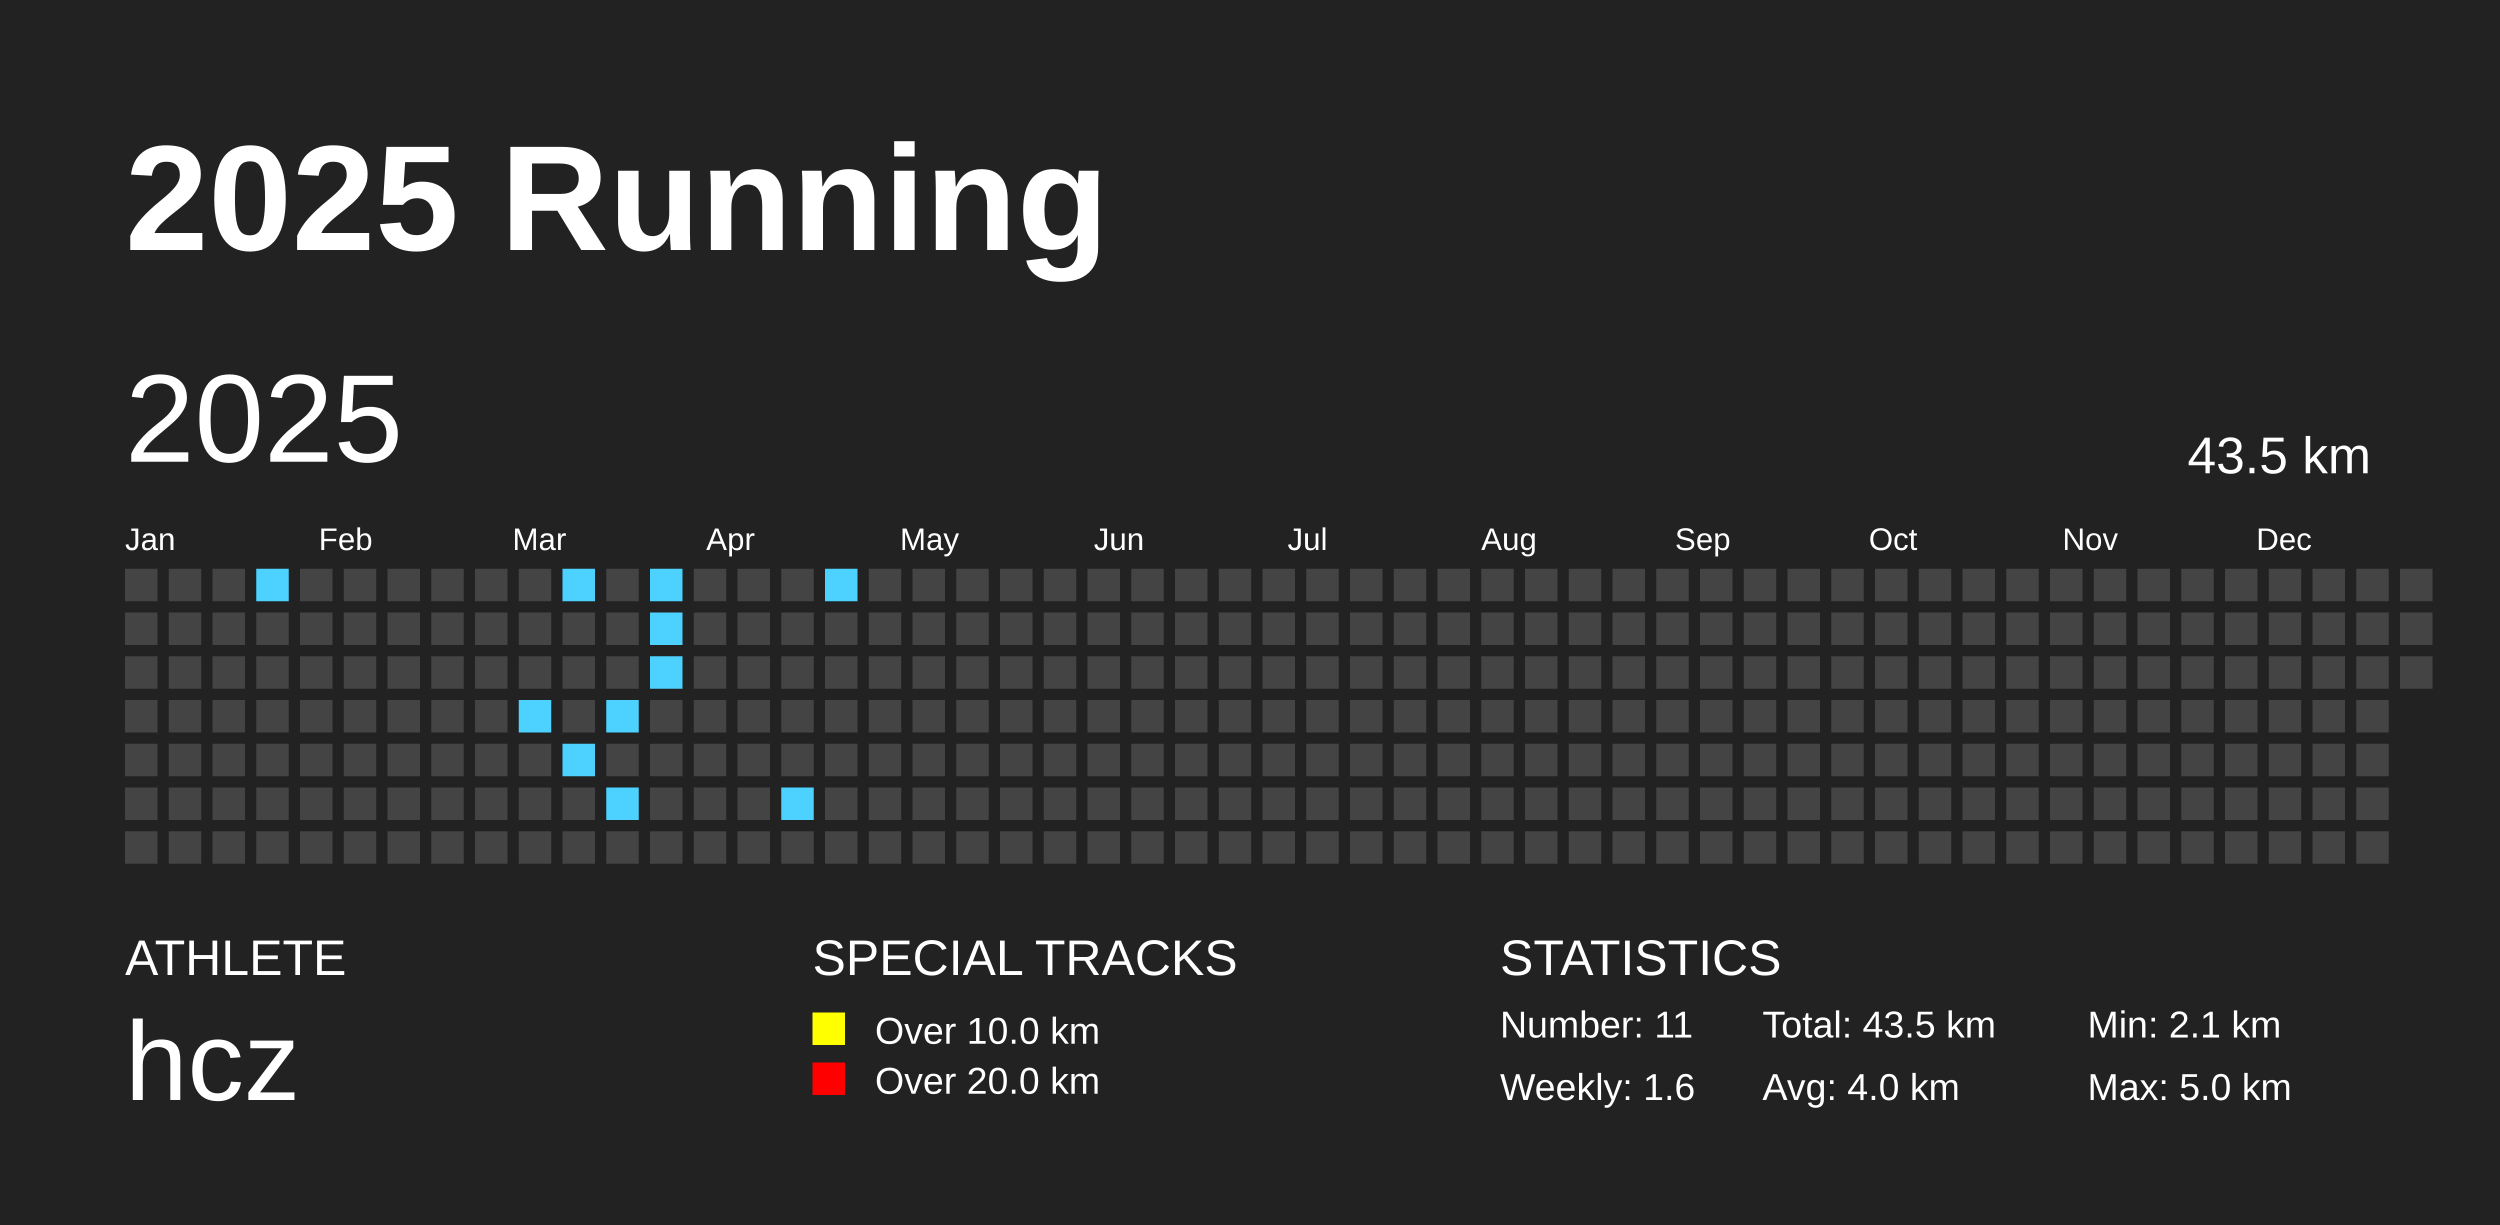
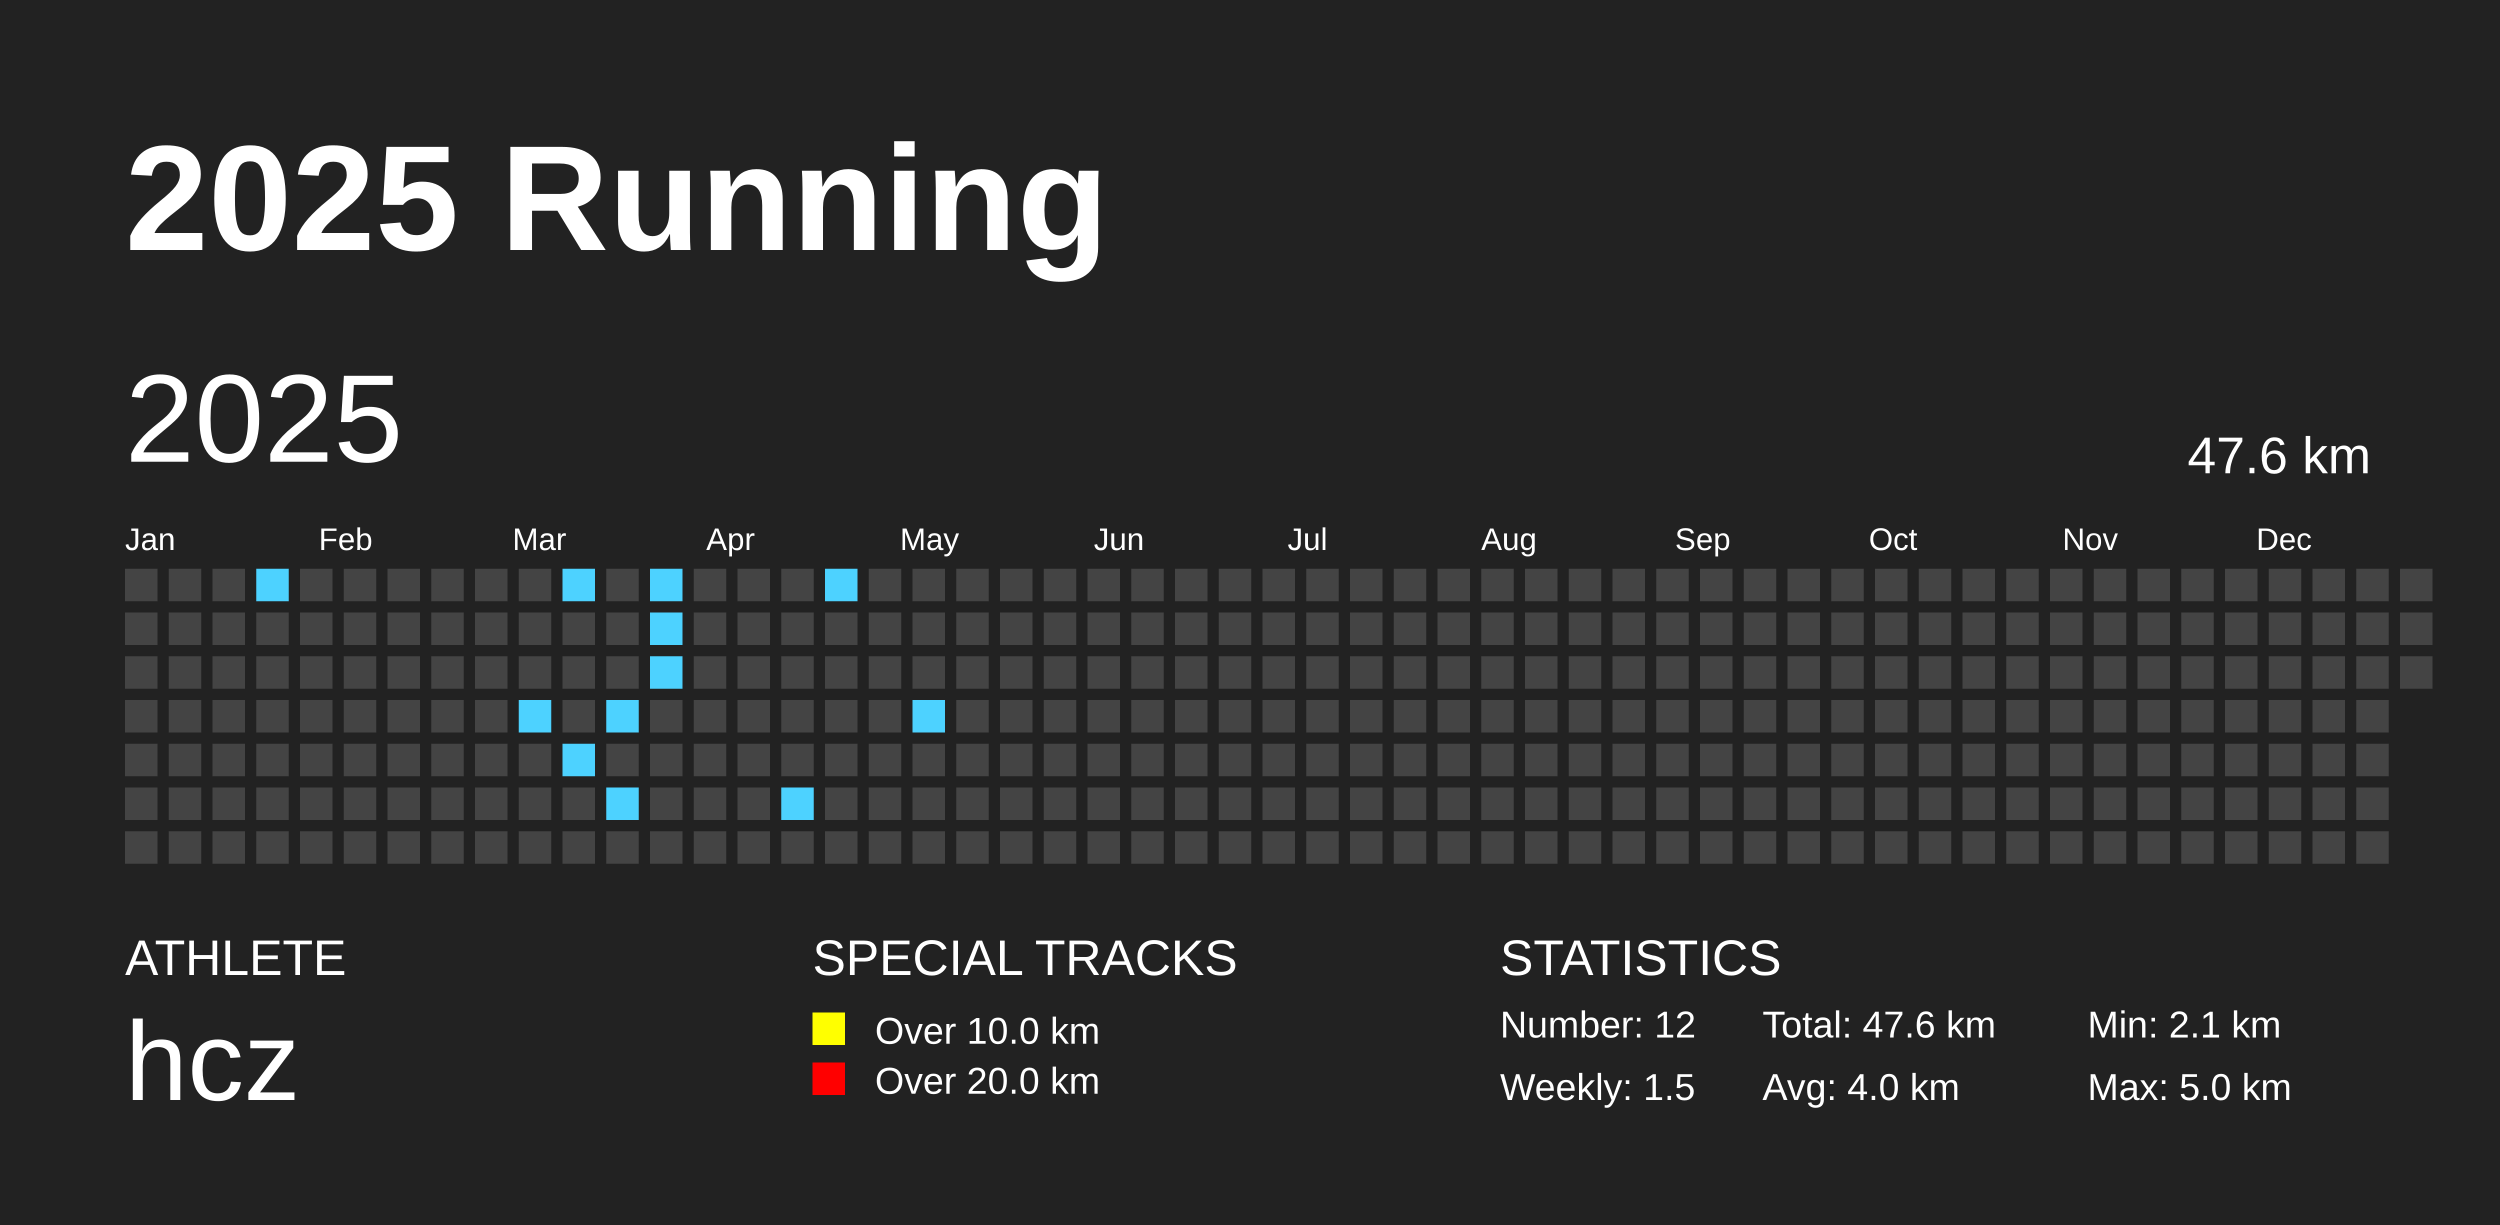
<svg xmlns="http://www.w3.org/2000/svg" baseProfile="full" height="98mm" version="1.1" viewBox="0,0,200,98" width="200mm">
  <defs />
  <rect fill="#222222" height="98" width="200" x="0" y="0" />
  <text fill="#FFFFFF" style="font-size:12px; font-family:Arial; font-weight:bold;" x="10" y="20">2025 Running</text>
  <text fill="#FFFFFF" style="font-size:4px; font-family:Arial" x="10" y="78">ATHLETE</text>
  <text fill="#FFFFFF" style="font-size:9px; font-family:Arial" x="10" y="88">hcz</text>
  <text fill="#FFFFFF" style="font-size:4px; font-family:Arial" x="65" y="78">SPECIAL TRACKS</text>
  <rect fill="yellow" height="2.6" width="2.6" x="65" y="81" />
  <text fill="#FFFFFF" style="font-size:3px; font-family:Arial" x="70" y="83.5">Over 10.0 km</text>
  <rect fill="red" height="2.6" width="2.6" x="65" y="85" />
  <text fill="#FFFFFF" style="font-size:3px; font-family:Arial" x="70" y="87.5">Over 20.0 km</text>
  <text fill="#FFFFFF" style="font-size:4px; font-family:Arial" x="120" y="78">STATISTICS</text>
-   <text fill="#FFFFFF" style="font-size:3px; font-family:Arial" x="120" y="83">Number: 11</text>
-   <text fill="#FFFFFF" style="font-size:3px; font-family:Arial" x="120" y="88">Weekly: 1.6</text>
-   <text fill="#FFFFFF" style="font-size:3px; font-family:Arial" x="141" y="83">Total: 43.5 km</text>
+   <text fill="#FFFFFF" style="font-size:3px; font-family:Arial" x="120" y="83">Number: 12</text>
+   <text fill="#FFFFFF" style="font-size:3px; font-family:Arial" x="120" y="88">Weekly: 1.5</text>
+   <text fill="#FFFFFF" style="font-size:3px; font-family:Arial" x="141" y="83">Total: 47.6 km</text>
  <text fill="#FFFFFF" style="font-size:3px; font-family:Arial" x="141" y="88">Avg: 4.0 km</text>
  <text fill="#FFFFFF" style="font-size:3px; font-family:Arial" x="167" y="83">Min: 2.1 km</text>
  <text fill="#FFFFFF" style="font-size:3px; font-family:Arial" x="167" y="88">Max: 5.0 km</text>
  <text dominant-baseline="hanging" fill="#FFFFFF" style="font-size:10.0px; font-family:Arial;" x="10" y="30">2025</text>
-   <text dominant-baseline="hanging" fill="#FFFFFF" style="font-size:4.125px; font-family:Arial;" x="175" y="35">43.5 km</text>
+   <text dominant-baseline="hanging" fill="#FFFFFF" style="font-size:4.125px; font-family:Arial;" x="175" y="35">47.6 km</text>
  <text fill="#FFFFFF" style="font-size:2.5px; font-family:Arial" x="10.0" y="44">Jan</text>
  <text fill="#FFFFFF" style="font-size:2.5px; font-family:Arial" x="25.5" y="44">Feb</text>
  <text fill="#FFFFFF" style="font-size:2.5px; font-family:Arial" x="41.0" y="44">Mar</text>
  <text fill="#FFFFFF" style="font-size:2.5px; font-family:Arial" x="56.5" y="44">Apr</text>
  <text fill="#FFFFFF" style="font-size:2.5px; font-family:Arial" x="72.0" y="44">May</text>
  <text fill="#FFFFFF" style="font-size:2.5px; font-family:Arial" x="87.5" y="44">Jun</text>
  <text fill="#FFFFFF" style="font-size:2.5px; font-family:Arial" x="103.0" y="44">Jul</text>
  <text fill="#FFFFFF" style="font-size:2.5px; font-family:Arial" x="118.5" y="44">Aug</text>
  <text fill="#FFFFFF" style="font-size:2.5px; font-family:Arial" x="134.0" y="44">Sep</text>
  <text fill="#FFFFFF" style="font-size:2.5px; font-family:Arial" x="149.5" y="44">Oct</text>
  <text fill="#FFFFFF" style="font-size:2.5px; font-family:Arial" x="165.0" y="44">Nov</text>
  <text fill="#FFFFFF" style="font-size:2.5px; font-family:Arial" x="180.5" y="44">Dec</text>
  <rect fill="#444444" height="2.6" width="2.6" x="10.0" y="45.5" />
  <rect fill="#444444" height="2.6" width="2.6" x="10.0" y="49.0" />
  <rect fill="#444444" height="2.6" width="2.6" x="10.0" y="52.5" />
  <rect fill="#444444" height="2.6" width="2.6" x="10.0" y="56.0" />
  <rect fill="#444444" height="2.6" width="2.6" x="10.0" y="59.5" />
  <rect fill="#444444" height="2.6" width="2.6" x="10.0" y="63.0" />
  <rect fill="#444444" height="2.6" width="2.6" x="10.0" y="66.5" />
  <rect fill="#444444" height="2.6" width="2.6" x="13.5" y="45.5" />
  <rect fill="#444444" height="2.6" width="2.6" x="13.5" y="49.0" />
  <rect fill="#444444" height="2.6" width="2.6" x="13.5" y="52.5" />
  <rect fill="#444444" height="2.6" width="2.6" x="13.5" y="56.0" />
  <rect fill="#444444" height="2.6" width="2.6" x="13.5" y="59.5" />
  <rect fill="#444444" height="2.6" width="2.6" x="13.5" y="63.0" />
  <rect fill="#444444" height="2.6" width="2.6" x="13.5" y="66.5" />
  <rect fill="#444444" height="2.6" width="2.6" x="17.0" y="45.5" />
  <rect fill="#444444" height="2.6" width="2.6" x="17.0" y="49.0" />
  <rect fill="#444444" height="2.6" width="2.6" x="17.0" y="52.5" />
  <rect fill="#444444" height="2.6" width="2.6" x="17.0" y="56.0" />
  <rect fill="#444444" height="2.6" width="2.6" x="17.0" y="59.5" />
  <rect fill="#444444" height="2.6" width="2.6" x="17.0" y="63.0" />
  <rect fill="#444444" height="2.6" width="2.6" x="17.0" y="66.5" />
  <rect fill="#4DD2FF" height="2.6" width="2.6" x="20.5" y="45.5" />
  <rect fill="#444444" height="2.6" width="2.6" x="20.5" y="49.0" />
  <rect fill="#444444" height="2.6" width="2.6" x="20.5" y="52.5" />
  <rect fill="#444444" height="2.6" width="2.6" x="20.5" y="56.0" />
  <rect fill="#444444" height="2.6" width="2.6" x="20.5" y="59.5" />
  <rect fill="#444444" height="2.6" width="2.6" x="20.5" y="63.0" />
  <rect fill="#444444" height="2.6" width="2.6" x="20.5" y="66.5" />
  <rect fill="#444444" height="2.6" width="2.6" x="24.0" y="45.5" />
  <rect fill="#444444" height="2.6" width="2.6" x="24.0" y="49.0" />
  <rect fill="#444444" height="2.6" width="2.6" x="24.0" y="52.5" />
  <rect fill="#444444" height="2.6" width="2.6" x="24.0" y="56.0" />
  <rect fill="#444444" height="2.6" width="2.6" x="24.0" y="59.5" />
  <rect fill="#444444" height="2.6" width="2.6" x="24.0" y="63.0" />
  <rect fill="#444444" height="2.6" width="2.6" x="24.0" y="66.5" />
  <rect fill="#444444" height="2.6" width="2.6" x="27.5" y="45.5" />
  <rect fill="#444444" height="2.6" width="2.6" x="27.5" y="49.0" />
  <rect fill="#444444" height="2.6" width="2.6" x="27.5" y="52.5" />
  <rect fill="#444444" height="2.6" width="2.6" x="27.5" y="56.0" />
  <rect fill="#444444" height="2.6" width="2.6" x="27.5" y="59.5" />
  <rect fill="#444444" height="2.6" width="2.6" x="27.5" y="63.0" />
  <rect fill="#444444" height="2.6" width="2.6" x="27.5" y="66.5" />
  <rect fill="#444444" height="2.6" width="2.6" x="31.0" y="45.5" />
  <rect fill="#444444" height="2.6" width="2.6" x="31.0" y="49.0" />
  <rect fill="#444444" height="2.6" width="2.6" x="31.0" y="52.5" />
  <rect fill="#444444" height="2.6" width="2.6" x="31.0" y="56.0" />
  <rect fill="#444444" height="2.6" width="2.6" x="31.0" y="59.5" />
  <rect fill="#444444" height="2.6" width="2.6" x="31.0" y="63.0" />
  <rect fill="#444444" height="2.6" width="2.6" x="31.0" y="66.5" />
  <rect fill="#444444" height="2.6" width="2.6" x="34.5" y="45.5" />
  <rect fill="#444444" height="2.6" width="2.6" x="34.5" y="49.0" />
  <rect fill="#444444" height="2.6" width="2.6" x="34.5" y="52.5" />
  <rect fill="#444444" height="2.6" width="2.6" x="34.5" y="56.0" />
  <rect fill="#444444" height="2.6" width="2.6" x="34.5" y="59.5" />
  <rect fill="#444444" height="2.6" width="2.6" x="34.5" y="63.0" />
  <rect fill="#444444" height="2.6" width="2.6" x="34.5" y="66.5" />
  <rect fill="#444444" height="2.6" width="2.6" x="38.0" y="45.5" />
  <rect fill="#444444" height="2.6" width="2.6" x="38.0" y="49.0" />
  <rect fill="#444444" height="2.6" width="2.6" x="38.0" y="52.5" />
  <rect fill="#444444" height="2.6" width="2.6" x="38.0" y="56.0" />
  <rect fill="#444444" height="2.6" width="2.6" x="38.0" y="59.5" />
  <rect fill="#444444" height="2.6" width="2.6" x="38.0" y="63.0" />
  <rect fill="#444444" height="2.6" width="2.6" x="38.0" y="66.5" />
  <rect fill="#444444" height="2.6" width="2.6" x="41.5" y="45.5" />
  <rect fill="#444444" height="2.6" width="2.6" x="41.5" y="49.0" />
  <rect fill="#444444" height="2.6" width="2.6" x="41.5" y="52.5" />
  <rect fill="#4DD2FF" height="2.6" width="2.6" x="41.5" y="56.0" />
  <rect fill="#444444" height="2.6" width="2.6" x="41.5" y="59.5" />
  <rect fill="#444444" height="2.6" width="2.6" x="41.5" y="63.0" />
  <rect fill="#444444" height="2.6" width="2.6" x="41.5" y="66.5" />
  <rect fill="#4DD2FF" height="2.6" width="2.6" x="45.0" y="45.5" />
  <rect fill="#444444" height="2.6" width="2.6" x="45.0" y="49.0" />
  <rect fill="#444444" height="2.6" width="2.6" x="45.0" y="52.5" />
  <rect fill="#444444" height="2.6" width="2.6" x="45.0" y="56.0" />
  <rect fill="#4DD2FF" height="2.6" width="2.6" x="45.0" y="59.5" />
  <rect fill="#444444" height="2.6" width="2.6" x="45.0" y="63.0" />
  <rect fill="#444444" height="2.6" width="2.6" x="45.0" y="66.5" />
  <rect fill="#444444" height="2.6" width="2.6" x="48.5" y="45.5" />
  <rect fill="#444444" height="2.6" width="2.6" x="48.5" y="49.0" />
  <rect fill="#444444" height="2.6" width="2.6" x="48.5" y="52.5" />
  <rect fill="#4DD2FF" height="2.6" width="2.6" x="48.5" y="56.0" />
  <rect fill="#444444" height="2.6" width="2.6" x="48.5" y="59.5" />
  <rect fill="#4DD2FF" height="2.6" width="2.6" x="48.5" y="63.0" />
  <rect fill="#444444" height="2.6" width="2.6" x="48.5" y="66.5" />
  <rect fill="#4DD2FF" height="2.6" width="2.6" x="52.0" y="45.5" />
  <rect fill="#4DD2FF" height="2.6" width="2.6" x="52.0" y="49.0" />
  <rect fill="#4DD2FF" height="2.6" width="2.6" x="52.0" y="52.5" />
  <rect fill="#444444" height="2.6" width="2.6" x="52.0" y="56.0" />
  <rect fill="#444444" height="2.6" width="2.6" x="52.0" y="59.5" />
  <rect fill="#444444" height="2.6" width="2.6" x="52.0" y="63.0" />
  <rect fill="#444444" height="2.6" width="2.6" x="52.0" y="66.5" />
  <rect fill="#444444" height="2.6" width="2.6" x="55.5" y="45.5" />
  <rect fill="#444444" height="2.6" width="2.6" x="55.5" y="49.0" />
  <rect fill="#444444" height="2.6" width="2.6" x="55.5" y="52.5" />
  <rect fill="#444444" height="2.6" width="2.6" x="55.5" y="56.0" />
  <rect fill="#444444" height="2.6" width="2.6" x="55.5" y="59.5" />
  <rect fill="#444444" height="2.6" width="2.6" x="55.5" y="63.0" />
  <rect fill="#444444" height="2.6" width="2.6" x="55.5" y="66.5" />
  <rect fill="#444444" height="2.6" width="2.6" x="59.0" y="45.5" />
  <rect fill="#444444" height="2.6" width="2.6" x="59.0" y="49.0" />
  <rect fill="#444444" height="2.6" width="2.6" x="59.0" y="52.5" />
  <rect fill="#444444" height="2.6" width="2.6" x="59.0" y="56.0" />
  <rect fill="#444444" height="2.6" width="2.6" x="59.0" y="59.5" />
  <rect fill="#444444" height="2.6" width="2.6" x="59.0" y="63.0" />
  <rect fill="#444444" height="2.6" width="2.6" x="59.0" y="66.5" />
  <rect fill="#444444" height="2.6" width="2.6" x="62.5" y="45.5" />
  <rect fill="#444444" height="2.6" width="2.6" x="62.5" y="49.0" />
  <rect fill="#444444" height="2.6" width="2.6" x="62.5" y="52.5" />
  <rect fill="#444444" height="2.6" width="2.6" x="62.5" y="56.0" />
  <rect fill="#444444" height="2.6" width="2.6" x="62.5" y="59.5" />
  <rect fill="#4DD2FF" height="2.6" width="2.6" x="62.5" y="63.0" />
  <rect fill="#444444" height="2.6" width="2.6" x="62.5" y="66.5" />
  <rect fill="#4DD2FF" height="2.6" width="2.6" x="66.0" y="45.5" />
  <rect fill="#444444" height="2.6" width="2.6" x="66.0" y="49.0" />
  <rect fill="#444444" height="2.6" width="2.6" x="66.0" y="52.5" />
  <rect fill="#444444" height="2.6" width="2.6" x="66.0" y="56.0" />
  <rect fill="#444444" height="2.6" width="2.6" x="66.0" y="59.5" />
  <rect fill="#444444" height="2.6" width="2.6" x="66.0" y="63.0" />
  <rect fill="#444444" height="2.6" width="2.6" x="66.0" y="66.5" />
  <rect fill="#444444" height="2.6" width="2.6" x="69.5" y="45.5" />
  <rect fill="#444444" height="2.6" width="2.6" x="69.5" y="49.0" />
  <rect fill="#444444" height="2.6" width="2.6" x="69.5" y="52.5" />
  <rect fill="#444444" height="2.6" width="2.6" x="69.5" y="56.0" />
  <rect fill="#444444" height="2.6" width="2.6" x="69.5" y="59.5" />
  <rect fill="#444444" height="2.6" width="2.6" x="69.5" y="63.0" />
  <rect fill="#444444" height="2.6" width="2.6" x="69.5" y="66.5" />
  <rect fill="#444444" height="2.6" width="2.6" x="73.0" y="45.5" />
  <rect fill="#444444" height="2.6" width="2.6" x="73.0" y="49.0" />
  <rect fill="#444444" height="2.6" width="2.6" x="73.0" y="52.5" />
-   <rect fill="#444444" height="2.6" width="2.6" x="73.0" y="56.0" />
+   <rect fill="#4DD2FF" height="2.6" width="2.6" x="73.0" y="56.0" />
  <rect fill="#444444" height="2.6" width="2.6" x="73.0" y="59.5" />
  <rect fill="#444444" height="2.6" width="2.6" x="73.0" y="63.0" />
  <rect fill="#444444" height="2.6" width="2.6" x="73.0" y="66.5" />
  <rect fill="#444444" height="2.6" width="2.6" x="76.5" y="45.5" />
  <rect fill="#444444" height="2.6" width="2.6" x="76.5" y="49.0" />
  <rect fill="#444444" height="2.6" width="2.6" x="76.5" y="52.5" />
  <rect fill="#444444" height="2.6" width="2.6" x="76.5" y="56.0" />
  <rect fill="#444444" height="2.6" width="2.6" x="76.5" y="59.5" />
  <rect fill="#444444" height="2.6" width="2.6" x="76.5" y="63.0" />
  <rect fill="#444444" height="2.6" width="2.6" x="76.5" y="66.5" />
  <rect fill="#444444" height="2.6" width="2.6" x="80.0" y="45.5" />
  <rect fill="#444444" height="2.6" width="2.6" x="80.0" y="49.0" />
  <rect fill="#444444" height="2.6" width="2.6" x="80.0" y="52.5" />
  <rect fill="#444444" height="2.6" width="2.6" x="80.0" y="56.0" />
  <rect fill="#444444" height="2.6" width="2.6" x="80.0" y="59.5" />
  <rect fill="#444444" height="2.6" width="2.6" x="80.0" y="63.0" />
  <rect fill="#444444" height="2.6" width="2.6" x="80.0" y="66.5" />
  <rect fill="#444444" height="2.6" width="2.6" x="83.5" y="45.5" />
  <rect fill="#444444" height="2.6" width="2.6" x="83.5" y="49.0" />
  <rect fill="#444444" height="2.6" width="2.6" x="83.5" y="52.5" />
  <rect fill="#444444" height="2.6" width="2.6" x="83.5" y="56.0" />
  <rect fill="#444444" height="2.6" width="2.6" x="83.5" y="59.5" />
  <rect fill="#444444" height="2.6" width="2.6" x="83.5" y="63.0" />
  <rect fill="#444444" height="2.6" width="2.6" x="83.5" y="66.5" />
  <rect fill="#444444" height="2.6" width="2.6" x="87.0" y="45.5" />
  <rect fill="#444444" height="2.6" width="2.6" x="87.0" y="49.0" />
  <rect fill="#444444" height="2.6" width="2.6" x="87.0" y="52.5" />
  <rect fill="#444444" height="2.6" width="2.6" x="87.0" y="56.0" />
  <rect fill="#444444" height="2.6" width="2.6" x="87.0" y="59.5" />
  <rect fill="#444444" height="2.6" width="2.6" x="87.0" y="63.0" />
  <rect fill="#444444" height="2.6" width="2.6" x="87.0" y="66.5" />
  <rect fill="#444444" height="2.6" width="2.6" x="90.5" y="45.5" />
  <rect fill="#444444" height="2.6" width="2.6" x="90.5" y="49.0" />
  <rect fill="#444444" height="2.6" width="2.6" x="90.5" y="52.5" />
  <rect fill="#444444" height="2.6" width="2.6" x="90.5" y="56.0" />
  <rect fill="#444444" height="2.6" width="2.6" x="90.5" y="59.5" />
  <rect fill="#444444" height="2.6" width="2.6" x="90.5" y="63.0" />
  <rect fill="#444444" height="2.6" width="2.6" x="90.5" y="66.5" />
  <rect fill="#444444" height="2.6" width="2.6" x="94.0" y="45.5" />
  <rect fill="#444444" height="2.6" width="2.6" x="94.0" y="49.0" />
  <rect fill="#444444" height="2.6" width="2.6" x="94.0" y="52.5" />
  <rect fill="#444444" height="2.6" width="2.6" x="94.0" y="56.0" />
  <rect fill="#444444" height="2.6" width="2.6" x="94.0" y="59.5" />
  <rect fill="#444444" height="2.6" width="2.6" x="94.0" y="63.0" />
  <rect fill="#444444" height="2.6" width="2.6" x="94.0" y="66.5" />
  <rect fill="#444444" height="2.6" width="2.6" x="97.5" y="45.5" />
  <rect fill="#444444" height="2.6" width="2.6" x="97.5" y="49.0" />
  <rect fill="#444444" height="2.6" width="2.6" x="97.5" y="52.5" />
  <rect fill="#444444" height="2.6" width="2.6" x="97.5" y="56.0" />
  <rect fill="#444444" height="2.6" width="2.6" x="97.5" y="59.5" />
  <rect fill="#444444" height="2.6" width="2.6" x="97.5" y="63.0" />
  <rect fill="#444444" height="2.6" width="2.6" x="97.5" y="66.5" />
  <rect fill="#444444" height="2.6" width="2.6" x="101.0" y="45.5" />
  <rect fill="#444444" height="2.6" width="2.6" x="101.0" y="49.0" />
  <rect fill="#444444" height="2.6" width="2.6" x="101.0" y="52.5" />
  <rect fill="#444444" height="2.6" width="2.6" x="101.0" y="56.0" />
  <rect fill="#444444" height="2.6" width="2.6" x="101.0" y="59.5" />
  <rect fill="#444444" height="2.6" width="2.6" x="101.0" y="63.0" />
  <rect fill="#444444" height="2.6" width="2.6" x="101.0" y="66.5" />
  <rect fill="#444444" height="2.6" width="2.6" x="104.5" y="45.5" />
  <rect fill="#444444" height="2.6" width="2.6" x="104.5" y="49.0" />
  <rect fill="#444444" height="2.6" width="2.6" x="104.5" y="52.5" />
  <rect fill="#444444" height="2.6" width="2.6" x="104.5" y="56.0" />
  <rect fill="#444444" height="2.6" width="2.6" x="104.5" y="59.5" />
  <rect fill="#444444" height="2.6" width="2.6" x="104.5" y="63.0" />
  <rect fill="#444444" height="2.6" width="2.6" x="104.5" y="66.5" />
  <rect fill="#444444" height="2.6" width="2.6" x="108.0" y="45.5" />
  <rect fill="#444444" height="2.6" width="2.6" x="108.0" y="49.0" />
  <rect fill="#444444" height="2.6" width="2.6" x="108.0" y="52.5" />
  <rect fill="#444444" height="2.6" width="2.6" x="108.0" y="56.0" />
  <rect fill="#444444" height="2.6" width="2.6" x="108.0" y="59.5" />
  <rect fill="#444444" height="2.6" width="2.6" x="108.0" y="63.0" />
  <rect fill="#444444" height="2.6" width="2.6" x="108.0" y="66.5" />
  <rect fill="#444444" height="2.6" width="2.6" x="111.5" y="45.5" />
  <rect fill="#444444" height="2.6" width="2.6" x="111.5" y="49.0" />
  <rect fill="#444444" height="2.6" width="2.6" x="111.5" y="52.5" />
  <rect fill="#444444" height="2.6" width="2.6" x="111.5" y="56.0" />
  <rect fill="#444444" height="2.6" width="2.6" x="111.5" y="59.5" />
  <rect fill="#444444" height="2.6" width="2.6" x="111.5" y="63.0" />
  <rect fill="#444444" height="2.6" width="2.6" x="111.5" y="66.5" />
  <rect fill="#444444" height="2.6" width="2.6" x="115.0" y="45.5" />
  <rect fill="#444444" height="2.6" width="2.6" x="115.0" y="49.0" />
  <rect fill="#444444" height="2.6" width="2.6" x="115.0" y="52.5" />
  <rect fill="#444444" height="2.6" width="2.6" x="115.0" y="56.0" />
  <rect fill="#444444" height="2.6" width="2.6" x="115.0" y="59.5" />
  <rect fill="#444444" height="2.6" width="2.6" x="115.0" y="63.0" />
  <rect fill="#444444" height="2.6" width="2.6" x="115.0" y="66.5" />
  <rect fill="#444444" height="2.6" width="2.6" x="118.5" y="45.5" />
  <rect fill="#444444" height="2.6" width="2.6" x="118.5" y="49.0" />
  <rect fill="#444444" height="2.6" width="2.6" x="118.5" y="52.5" />
  <rect fill="#444444" height="2.6" width="2.6" x="118.5" y="56.0" />
  <rect fill="#444444" height="2.6" width="2.6" x="118.5" y="59.5" />
  <rect fill="#444444" height="2.6" width="2.6" x="118.5" y="63.0" />
  <rect fill="#444444" height="2.6" width="2.6" x="118.5" y="66.5" />
  <rect fill="#444444" height="2.6" width="2.6" x="122.0" y="45.5" />
  <rect fill="#444444" height="2.6" width="2.6" x="122.0" y="49.0" />
  <rect fill="#444444" height="2.6" width="2.6" x="122.0" y="52.5" />
  <rect fill="#444444" height="2.6" width="2.6" x="122.0" y="56.0" />
  <rect fill="#444444" height="2.6" width="2.6" x="122.0" y="59.5" />
  <rect fill="#444444" height="2.6" width="2.6" x="122.0" y="63.0" />
  <rect fill="#444444" height="2.6" width="2.6" x="122.0" y="66.5" />
  <rect fill="#444444" height="2.6" width="2.6" x="125.5" y="45.5" />
  <rect fill="#444444" height="2.6" width="2.6" x="125.5" y="49.0" />
  <rect fill="#444444" height="2.6" width="2.6" x="125.5" y="52.5" />
  <rect fill="#444444" height="2.6" width="2.6" x="125.5" y="56.0" />
  <rect fill="#444444" height="2.6" width="2.6" x="125.5" y="59.5" />
  <rect fill="#444444" height="2.6" width="2.6" x="125.5" y="63.0" />
  <rect fill="#444444" height="2.6" width="2.6" x="125.5" y="66.5" />
  <rect fill="#444444" height="2.6" width="2.6" x="129.0" y="45.5" />
  <rect fill="#444444" height="2.6" width="2.6" x="129.0" y="49.0" />
  <rect fill="#444444" height="2.6" width="2.6" x="129.0" y="52.5" />
  <rect fill="#444444" height="2.6" width="2.6" x="129.0" y="56.0" />
  <rect fill="#444444" height="2.6" width="2.6" x="129.0" y="59.5" />
  <rect fill="#444444" height="2.6" width="2.6" x="129.0" y="63.0" />
  <rect fill="#444444" height="2.6" width="2.6" x="129.0" y="66.5" />
  <rect fill="#444444" height="2.6" width="2.6" x="132.5" y="45.5" />
  <rect fill="#444444" height="2.6" width="2.6" x="132.5" y="49.0" />
  <rect fill="#444444" height="2.6" width="2.6" x="132.5" y="52.5" />
  <rect fill="#444444" height="2.6" width="2.6" x="132.5" y="56.0" />
  <rect fill="#444444" height="2.6" width="2.6" x="132.5" y="59.5" />
  <rect fill="#444444" height="2.6" width="2.6" x="132.5" y="63.0" />
  <rect fill="#444444" height="2.6" width="2.6" x="132.5" y="66.5" />
  <rect fill="#444444" height="2.6" width="2.6" x="136.0" y="45.5" />
  <rect fill="#444444" height="2.6" width="2.6" x="136.0" y="49.0" />
  <rect fill="#444444" height="2.6" width="2.6" x="136.0" y="52.5" />
  <rect fill="#444444" height="2.6" width="2.6" x="136.0" y="56.0" />
  <rect fill="#444444" height="2.6" width="2.6" x="136.0" y="59.5" />
  <rect fill="#444444" height="2.6" width="2.6" x="136.0" y="63.0" />
  <rect fill="#444444" height="2.6" width="2.6" x="136.0" y="66.5" />
  <rect fill="#444444" height="2.6" width="2.6" x="139.5" y="45.5" />
  <rect fill="#444444" height="2.6" width="2.6" x="139.5" y="49.0" />
  <rect fill="#444444" height="2.6" width="2.6" x="139.5" y="52.5" />
  <rect fill="#444444" height="2.6" width="2.6" x="139.5" y="56.0" />
  <rect fill="#444444" height="2.6" width="2.6" x="139.5" y="59.5" />
  <rect fill="#444444" height="2.6" width="2.6" x="139.5" y="63.0" />
  <rect fill="#444444" height="2.6" width="2.6" x="139.5" y="66.5" />
  <rect fill="#444444" height="2.6" width="2.6" x="143.0" y="45.5" />
  <rect fill="#444444" height="2.6" width="2.6" x="143.0" y="49.0" />
  <rect fill="#444444" height="2.6" width="2.6" x="143.0" y="52.5" />
  <rect fill="#444444" height="2.6" width="2.6" x="143.0" y="56.0" />
  <rect fill="#444444" height="2.6" width="2.6" x="143.0" y="59.5" />
  <rect fill="#444444" height="2.6" width="2.6" x="143.0" y="63.0" />
  <rect fill="#444444" height="2.6" width="2.6" x="143.0" y="66.5" />
  <rect fill="#444444" height="2.6" width="2.6" x="146.5" y="45.5" />
  <rect fill="#444444" height="2.6" width="2.6" x="146.5" y="49.0" />
  <rect fill="#444444" height="2.6" width="2.6" x="146.5" y="52.5" />
  <rect fill="#444444" height="2.6" width="2.6" x="146.5" y="56.0" />
  <rect fill="#444444" height="2.6" width="2.6" x="146.5" y="59.5" />
  <rect fill="#444444" height="2.6" width="2.6" x="146.5" y="63.0" />
  <rect fill="#444444" height="2.6" width="2.6" x="146.5" y="66.5" />
  <rect fill="#444444" height="2.6" width="2.6" x="150.0" y="45.5" />
  <rect fill="#444444" height="2.6" width="2.6" x="150.0" y="49.0" />
  <rect fill="#444444" height="2.6" width="2.6" x="150.0" y="52.5" />
  <rect fill="#444444" height="2.6" width="2.6" x="150.0" y="56.0" />
  <rect fill="#444444" height="2.6" width="2.6" x="150.0" y="59.5" />
  <rect fill="#444444" height="2.6" width="2.6" x="150.0" y="63.0" />
  <rect fill="#444444" height="2.6" width="2.6" x="150.0" y="66.5" />
  <rect fill="#444444" height="2.6" width="2.6" x="153.5" y="45.5" />
  <rect fill="#444444" height="2.6" width="2.6" x="153.5" y="49.0" />
  <rect fill="#444444" height="2.6" width="2.6" x="153.5" y="52.5" />
  <rect fill="#444444" height="2.6" width="2.6" x="153.5" y="56.0" />
  <rect fill="#444444" height="2.6" width="2.6" x="153.5" y="59.5" />
  <rect fill="#444444" height="2.6" width="2.6" x="153.5" y="63.0" />
  <rect fill="#444444" height="2.6" width="2.6" x="153.5" y="66.5" />
  <rect fill="#444444" height="2.6" width="2.6" x="157.0" y="45.5" />
  <rect fill="#444444" height="2.6" width="2.6" x="157.0" y="49.0" />
  <rect fill="#444444" height="2.6" width="2.6" x="157.0" y="52.5" />
  <rect fill="#444444" height="2.6" width="2.6" x="157.0" y="56.0" />
  <rect fill="#444444" height="2.6" width="2.6" x="157.0" y="59.5" />
  <rect fill="#444444" height="2.6" width="2.6" x="157.0" y="63.0" />
  <rect fill="#444444" height="2.6" width="2.6" x="157.0" y="66.5" />
  <rect fill="#444444" height="2.6" width="2.6" x="160.5" y="45.5" />
  <rect fill="#444444" height="2.6" width="2.6" x="160.5" y="49.0" />
  <rect fill="#444444" height="2.6" width="2.6" x="160.5" y="52.5" />
  <rect fill="#444444" height="2.6" width="2.6" x="160.5" y="56.0" />
  <rect fill="#444444" height="2.6" width="2.6" x="160.5" y="59.5" />
  <rect fill="#444444" height="2.6" width="2.6" x="160.5" y="63.0" />
  <rect fill="#444444" height="2.6" width="2.6" x="160.5" y="66.5" />
  <rect fill="#444444" height="2.6" width="2.6" x="164.0" y="45.5" />
  <rect fill="#444444" height="2.6" width="2.6" x="164.0" y="49.0" />
  <rect fill="#444444" height="2.6" width="2.6" x="164.0" y="52.5" />
  <rect fill="#444444" height="2.6" width="2.6" x="164.0" y="56.0" />
  <rect fill="#444444" height="2.6" width="2.6" x="164.0" y="59.5" />
  <rect fill="#444444" height="2.6" width="2.6" x="164.0" y="63.0" />
  <rect fill="#444444" height="2.6" width="2.6" x="164.0" y="66.5" />
  <rect fill="#444444" height="2.6" width="2.6" x="167.5" y="45.5" />
  <rect fill="#444444" height="2.6" width="2.6" x="167.5" y="49.0" />
  <rect fill="#444444" height="2.6" width="2.6" x="167.5" y="52.5" />
  <rect fill="#444444" height="2.6" width="2.6" x="167.5" y="56.0" />
  <rect fill="#444444" height="2.6" width="2.6" x="167.5" y="59.5" />
  <rect fill="#444444" height="2.6" width="2.6" x="167.5" y="63.0" />
  <rect fill="#444444" height="2.6" width="2.6" x="167.5" y="66.5" />
  <rect fill="#444444" height="2.6" width="2.6" x="171.0" y="45.5" />
  <rect fill="#444444" height="2.6" width="2.6" x="171.0" y="49.0" />
  <rect fill="#444444" height="2.6" width="2.6" x="171.0" y="52.5" />
  <rect fill="#444444" height="2.6" width="2.6" x="171.0" y="56.0" />
  <rect fill="#444444" height="2.6" width="2.6" x="171.0" y="59.5" />
  <rect fill="#444444" height="2.6" width="2.6" x="171.0" y="63.0" />
  <rect fill="#444444" height="2.6" width="2.6" x="171.0" y="66.5" />
  <rect fill="#444444" height="2.6" width="2.6" x="174.5" y="45.5" />
  <rect fill="#444444" height="2.6" width="2.6" x="174.5" y="49.0" />
  <rect fill="#444444" height="2.6" width="2.6" x="174.5" y="52.5" />
  <rect fill="#444444" height="2.6" width="2.6" x="174.5" y="56.0" />
  <rect fill="#444444" height="2.6" width="2.6" x="174.5" y="59.5" />
  <rect fill="#444444" height="2.6" width="2.6" x="174.5" y="63.0" />
  <rect fill="#444444" height="2.6" width="2.6" x="174.5" y="66.5" />
  <rect fill="#444444" height="2.6" width="2.6" x="178.0" y="45.5" />
  <rect fill="#444444" height="2.6" width="2.6" x="178.0" y="49.0" />
  <rect fill="#444444" height="2.6" width="2.6" x="178.0" y="52.5" />
  <rect fill="#444444" height="2.6" width="2.6" x="178.0" y="56.0" />
  <rect fill="#444444" height="2.6" width="2.6" x="178.0" y="59.5" />
  <rect fill="#444444" height="2.6" width="2.6" x="178.0" y="63.0" />
  <rect fill="#444444" height="2.6" width="2.6" x="178.0" y="66.5" />
  <rect fill="#444444" height="2.6" width="2.6" x="181.5" y="45.5" />
  <rect fill="#444444" height="2.6" width="2.6" x="181.5" y="49.0" />
  <rect fill="#444444" height="2.6" width="2.6" x="181.5" y="52.5" />
  <rect fill="#444444" height="2.6" width="2.6" x="181.5" y="56.0" />
  <rect fill="#444444" height="2.6" width="2.6" x="181.5" y="59.5" />
  <rect fill="#444444" height="2.6" width="2.6" x="181.5" y="63.0" />
  <rect fill="#444444" height="2.6" width="2.6" x="181.5" y="66.5" />
  <rect fill="#444444" height="2.6" width="2.6" x="185.0" y="45.5" />
  <rect fill="#444444" height="2.6" width="2.6" x="185.0" y="49.0" />
  <rect fill="#444444" height="2.6" width="2.6" x="185.0" y="52.5" />
  <rect fill="#444444" height="2.6" width="2.6" x="185.0" y="56.0" />
  <rect fill="#444444" height="2.6" width="2.6" x="185.0" y="59.5" />
  <rect fill="#444444" height="2.6" width="2.6" x="185.0" y="63.0" />
  <rect fill="#444444" height="2.6" width="2.6" x="185.0" y="66.5" />
  <rect fill="#444444" height="2.6" width="2.6" x="188.5" y="45.5" />
  <rect fill="#444444" height="2.6" width="2.6" x="188.5" y="49.0" />
  <rect fill="#444444" height="2.6" width="2.6" x="188.5" y="52.5" />
  <rect fill="#444444" height="2.6" width="2.6" x="188.5" y="56.0" />
  <rect fill="#444444" height="2.6" width="2.6" x="188.5" y="59.5" />
  <rect fill="#444444" height="2.6" width="2.6" x="188.5" y="63.0" />
  <rect fill="#444444" height="2.6" width="2.6" x="188.5" y="66.5" />
  <rect fill="#444444" height="2.6" width="2.6" x="192.0" y="45.5" />
  <rect fill="#444444" height="2.6" width="2.6" x="192.0" y="49.0" />
  <rect fill="#444444" height="2.6" width="2.6" x="192.0" y="52.5" />
</svg>
